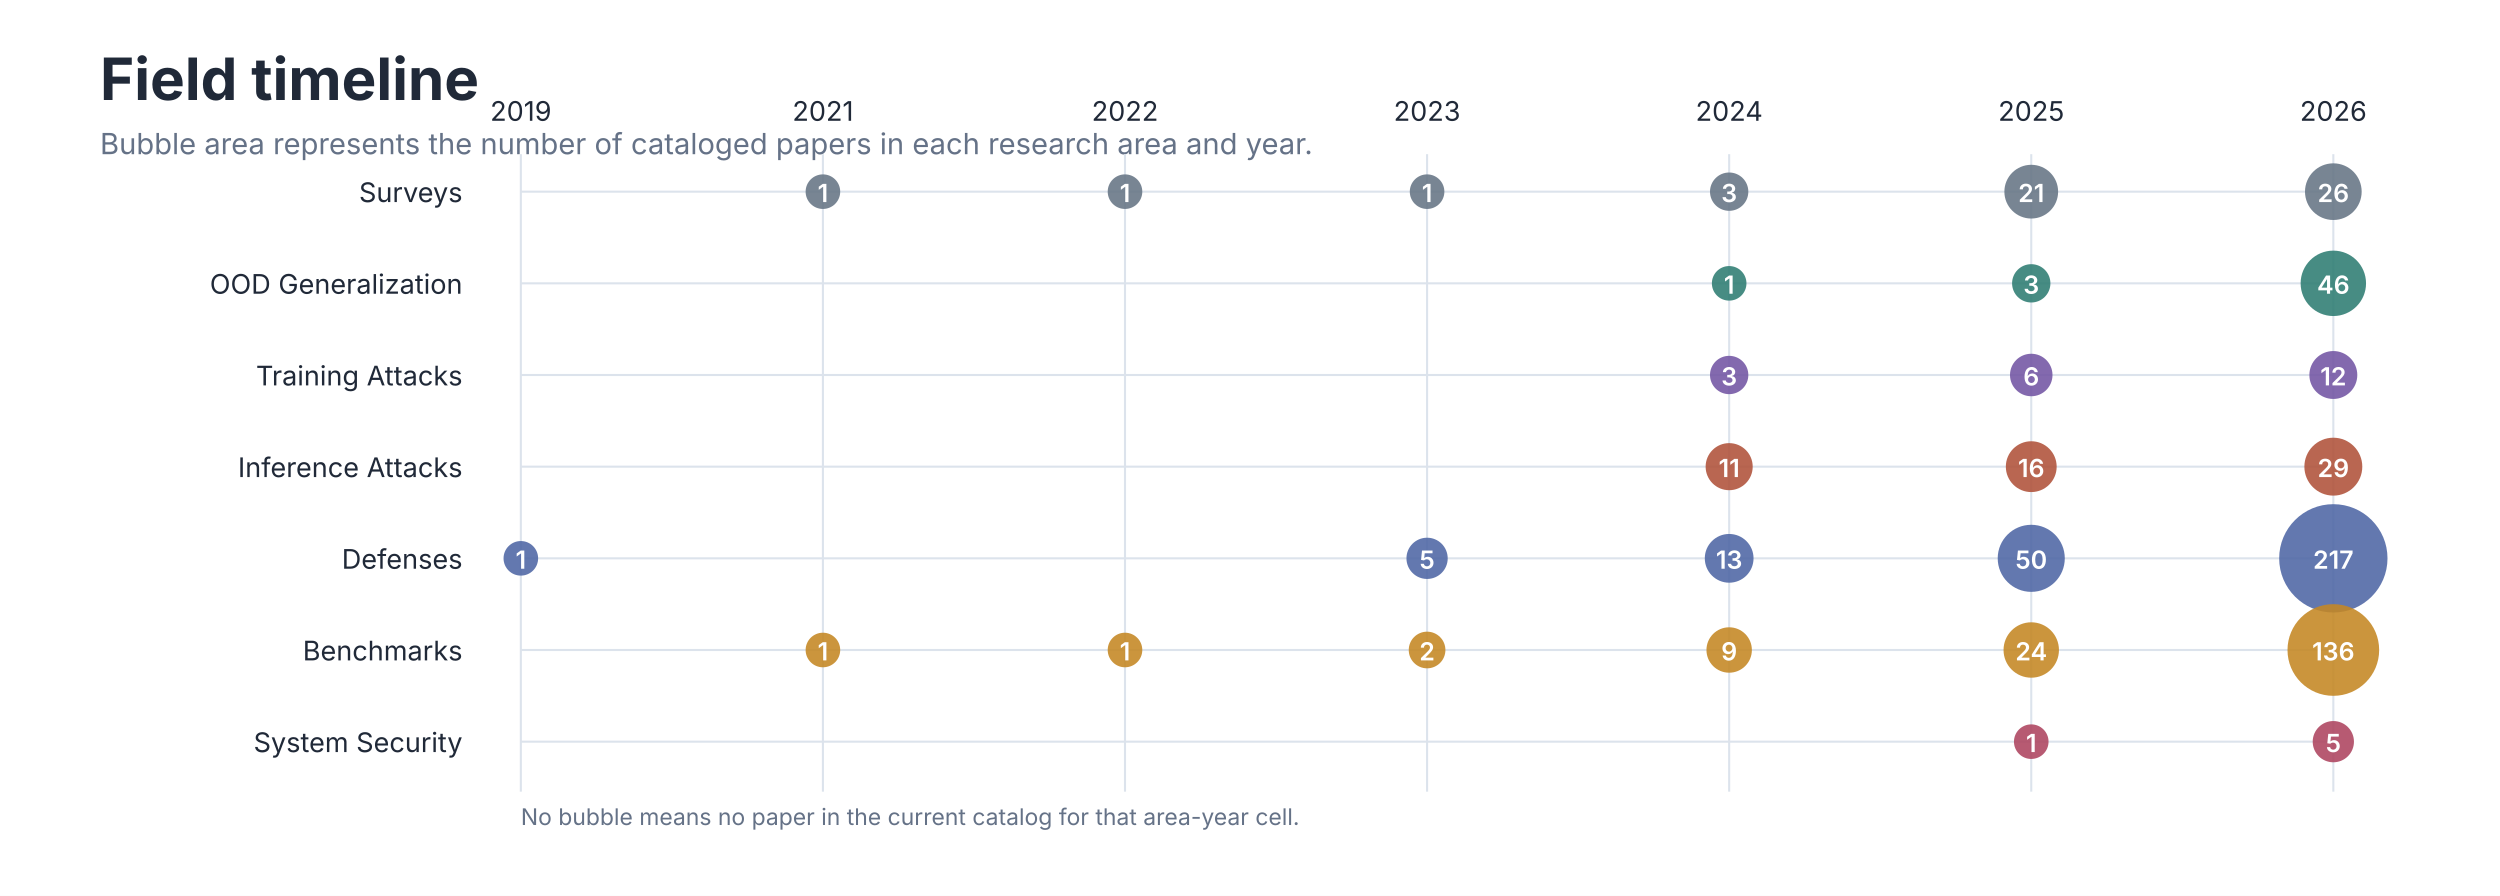
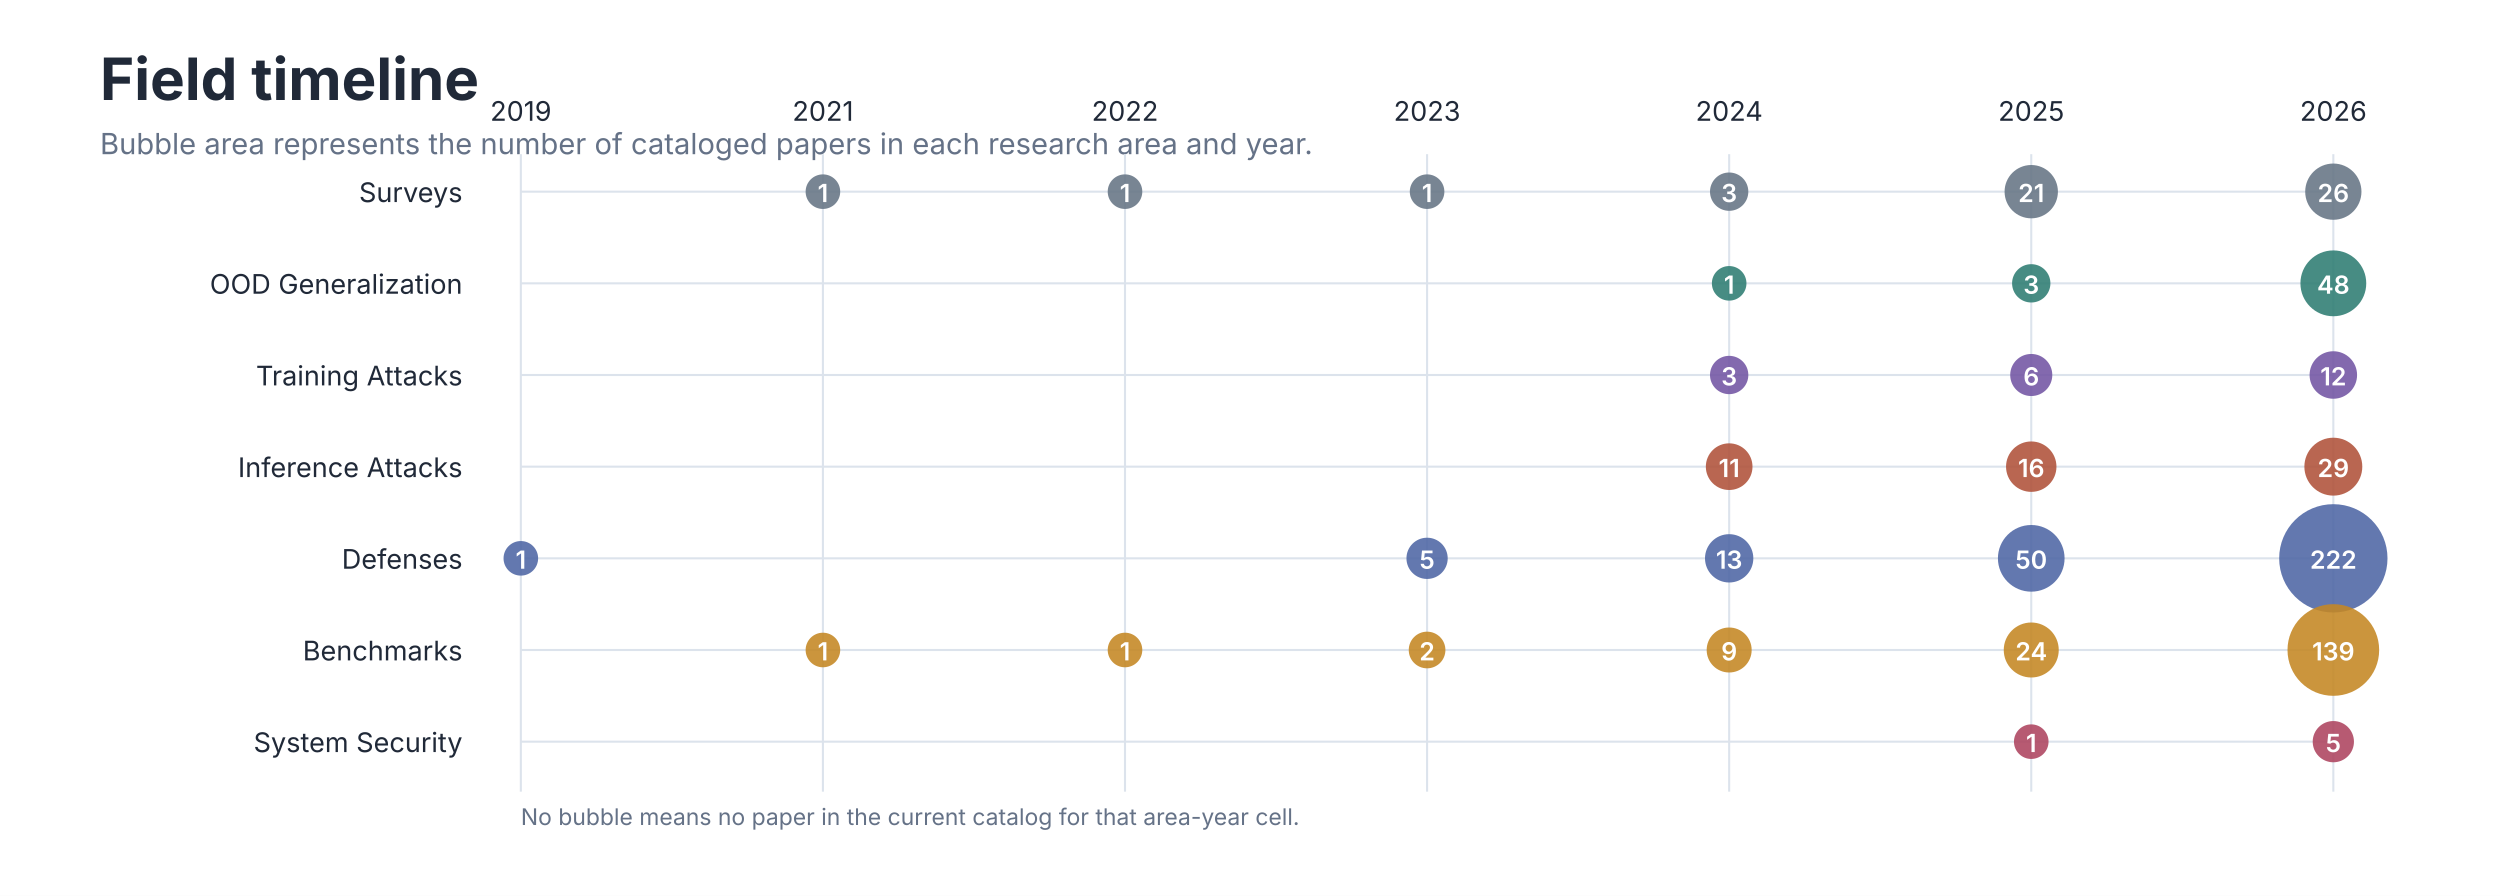
<svg xmlns="http://www.w3.org/2000/svg" role="img" aria-labelledby="title desc" viewBox="0 0 1200 430">
  <style>
text { font-family: -apple-system, BlinkMacSystemFont, 'Segoe UI', sans-serif; }
.title { font-size: 28px; font-weight: 650; fill: #202938; }
.subtitle { font-size: 14px; fill: #657287; }
.axis { font-size: 13px; fill: #657287; }
.label { font-size: 13px; fill: #202938; }
.small { font-size: 11px; fill: #657287; }
</style>
  <rect width="1200" height="430" fill="#FFFFFF" />
  <text class="title" x="48" y="48">Field timeline</text>
  <text class="subtitle" x="48" y="74">Bubble area represents the number of cataloged papers in each research area and year.</text>
  <line x1="250.0" y1="74" x2="250.0" y2="380" stroke="#DCE3EC" />
  <text class="label" x="250.0" y="58" text-anchor="middle">2019</text>
  <line x1="395.0" y1="74" x2="395.0" y2="380" stroke="#DCE3EC" />
  <text class="label" x="395.0" y="58" text-anchor="middle">2021</text>
  <line x1="540.0" y1="74" x2="540.0" y2="380" stroke="#DCE3EC" />
  <text class="label" x="540.0" y="58" text-anchor="middle">2022</text>
  <line x1="685.0" y1="74" x2="685.0" y2="380" stroke="#DCE3EC" />
  <text class="label" x="685.0" y="58" text-anchor="middle">2023</text>
  <line x1="830.0" y1="74" x2="830.0" y2="380" stroke="#DCE3EC" />
  <text class="label" x="830.0" y="58" text-anchor="middle">2024</text>
  <line x1="975.0" y1="74" x2="975.0" y2="380" stroke="#DCE3EC" />
  <text class="label" x="975.0" y="58" text-anchor="middle">2025</text>
  <line x1="1120.0" y1="74" x2="1120.0" y2="380" stroke="#DCE3EC" />
  <text class="label" x="1120.0" y="58" text-anchor="middle">2026</text>
  <text class="label" x="222" y="97" text-anchor="end">Surveys</text>
  <line x1="250" y1="92" x2="1120" y2="92" stroke="#DCE3EC" />
  <circle cx="395.0" cy="92" r="8.3" fill="#667585" fill-opacity="0.88" />
  <text x="395.0" y="97" text-anchor="middle" font-size="12" font-weight="600" fill="#FFFFFF">1</text>
  <circle cx="540.0" cy="92" r="8.3" fill="#667585" fill-opacity="0.88" />
  <text x="540.0" y="97" text-anchor="middle" font-size="12" font-weight="600" fill="#FFFFFF">1</text>
  <circle cx="685.0" cy="92" r="8.3" fill="#667585" fill-opacity="0.88" />
  <text x="685.0" y="97" text-anchor="middle" font-size="12" font-weight="600" fill="#FFFFFF">1</text>
  <circle cx="830.0" cy="92" r="9.2" fill="#667585" fill-opacity="0.88" />
  <text x="830.0" y="97" text-anchor="middle" font-size="12" font-weight="600" fill="#FFFFFF">3</text>
-   <circle cx="975.0" cy="92" r="12.9" fill="#667585" fill-opacity="0.88" />
+   <circle cx="975.0" cy="92" r="12.8" fill="#667585" fill-opacity="0.88" />
  <text x="975.0" y="97" text-anchor="middle" font-size="12" font-weight="600" fill="#FFFFFF">21</text>
-   <circle cx="1120.0" cy="92" r="13.6" fill="#667585" fill-opacity="0.88" />
+   <circle cx="1120.0" cy="92" r="13.5" fill="#667585" fill-opacity="0.88" />
  <text x="1120.0" y="97" text-anchor="middle" font-size="12" font-weight="600" fill="#FFFFFF">26</text>
  <text class="label" x="222" y="141" text-anchor="end">OOD Generalization</text>
  <line x1="250" y1="136" x2="1120" y2="136" stroke="#DCE3EC" />
  <circle cx="830.0" cy="136" r="8.3" fill="#2F7D73" fill-opacity="0.88" />
  <text x="830.0" y="141" text-anchor="middle" font-size="12" font-weight="600" fill="#FFFFFF">1</text>
  <circle cx="975.0" cy="136" r="9.2" fill="#2F7D73" fill-opacity="0.88" />
  <text x="975.0" y="141" text-anchor="middle" font-size="12" font-weight="600" fill="#FFFFFF">3</text>
-   <circle cx="1120.0" cy="136" r="15.7" fill="#2F7D73" fill-opacity="0.88" />
-   <text x="1120.0" y="141" text-anchor="middle" font-size="12" font-weight="600" fill="#FFFFFF">46</text>
+   <circle cx="1120.0" cy="136" r="15.8" fill="#2F7D73" fill-opacity="0.88" />
+   <text x="1120.0" y="141" text-anchor="middle" font-size="12" font-weight="600" fill="#FFFFFF">48</text>
  <text class="label" x="222" y="185" text-anchor="end">Training Attacks</text>
  <line x1="250" y1="180" x2="1120" y2="180" stroke="#DCE3EC" />
  <circle cx="830.0" cy="180" r="9.2" fill="#7356A3" fill-opacity="0.88" />
  <text x="830.0" y="185" text-anchor="middle" font-size="12" font-weight="600" fill="#FFFFFF">3</text>
-   <circle cx="975.0" cy="180" r="10.2" fill="#7356A3" fill-opacity="0.88" />
+   <circle cx="975.0" cy="180" r="10.1" fill="#7356A3" fill-opacity="0.88" />
  <text x="975.0" y="185" text-anchor="middle" font-size="12" font-weight="600" fill="#FFFFFF">6</text>
-   <circle cx="1120.0" cy="180" r="11.5" fill="#7356A3" fill-opacity="0.88" />
+   <circle cx="1120.0" cy="180" r="11.4" fill="#7356A3" fill-opacity="0.88" />
  <text x="1120.0" y="185" text-anchor="middle" font-size="12" font-weight="600" fill="#FFFFFF">12</text>
  <text class="label" x="222" y="229" text-anchor="end">Inference Attacks</text>
  <line x1="250" y1="224" x2="1120" y2="224" stroke="#DCE3EC" />
-   <circle cx="830.0" cy="224" r="11.3" fill="#B0523A" fill-opacity="0.88" />
+   <circle cx="830.0" cy="224" r="11.2" fill="#B0523A" fill-opacity="0.88" />
  <text x="830.0" y="229" text-anchor="middle" font-size="12" font-weight="600" fill="#FFFFFF">11</text>
-   <circle cx="975.0" cy="224" r="12.2" fill="#B0523A" fill-opacity="0.88" />
+   <circle cx="975.0" cy="224" r="12.1" fill="#B0523A" fill-opacity="0.88" />
  <text x="975.0" y="229" text-anchor="middle" font-size="12" font-weight="600" fill="#FFFFFF">16</text>
  <circle cx="1120.0" cy="224" r="13.9" fill="#B0523A" fill-opacity="0.88" />
  <text x="1120.0" y="229" text-anchor="middle" font-size="12" font-weight="600" fill="#FFFFFF">29</text>
  <text class="label" x="222" y="273" text-anchor="end">Defenses</text>
  <line x1="250" y1="268" x2="1120" y2="268" stroke="#DCE3EC" />
  <circle cx="250.0" cy="268" r="8.3" fill="#4F67A5" fill-opacity="0.88" />
  <text x="250.0" y="273" text-anchor="middle" font-size="12" font-weight="600" fill="#FFFFFF">1</text>
  <circle cx="685.0" cy="268" r="9.9" fill="#4F67A5" fill-opacity="0.88" />
  <text x="685.0" y="273" text-anchor="middle" font-size="12" font-weight="600" fill="#FFFFFF">5</text>
-   <circle cx="830.0" cy="268" r="11.7" fill="#4F67A5" fill-opacity="0.88" />
+   <circle cx="830.0" cy="268" r="11.6" fill="#4F67A5" fill-opacity="0.88" />
  <text x="830.0" y="273" text-anchor="middle" font-size="12" font-weight="600" fill="#FFFFFF">13</text>
-   <circle cx="975.0" cy="268" r="16.1" fill="#4F67A5" fill-opacity="0.88" />
+   <circle cx="975.0" cy="268" r="16.0" fill="#4F67A5" fill-opacity="0.88" />
  <text x="975.0" y="273" text-anchor="middle" font-size="12" font-weight="600" fill="#FFFFFF">50</text>
  <circle cx="1120.0" cy="268" r="26.0" fill="#4F67A5" fill-opacity="0.88" />
-   <text x="1120.0" y="273" text-anchor="middle" font-size="12" font-weight="600" fill="#FFFFFF">217</text>
+   <text x="1120.0" y="273" text-anchor="middle" font-size="12" font-weight="600" fill="#FFFFFF">222</text>
  <text class="label" x="222" y="317" text-anchor="end">Benchmarks</text>
  <line x1="250" y1="312" x2="1120" y2="312" stroke="#DCE3EC" />
  <circle cx="395.0" cy="312" r="8.3" fill="#C48724" fill-opacity="0.88" />
  <text x="395.0" y="317" text-anchor="middle" font-size="12" font-weight="600" fill="#FFFFFF">1</text>
  <circle cx="540.0" cy="312" r="8.3" fill="#C48724" fill-opacity="0.88" />
  <text x="540.0" y="317" text-anchor="middle" font-size="12" font-weight="600" fill="#FFFFFF">1</text>
  <circle cx="685.0" cy="312" r="8.8" fill="#C48724" fill-opacity="0.88" />
  <text x="685.0" y="317" text-anchor="middle" font-size="12" font-weight="600" fill="#FFFFFF">2</text>
-   <circle cx="830.0" cy="312" r="10.9" fill="#C48724" fill-opacity="0.88" />
+   <circle cx="830.0" cy="312" r="10.8" fill="#C48724" fill-opacity="0.88" />
  <text x="830.0" y="317" text-anchor="middle" font-size="12" font-weight="600" fill="#FFFFFF">9</text>
-   <circle cx="975.0" cy="312" r="13.3" fill="#C48724" fill-opacity="0.88" />
+   <circle cx="975.0" cy="312" r="13.2" fill="#C48724" fill-opacity="0.88" />
  <text x="975.0" y="317" text-anchor="middle" font-size="12" font-weight="600" fill="#FFFFFF">24</text>
  <circle cx="1120.0" cy="312" r="22.0" fill="#C48724" fill-opacity="0.88" />
-   <text x="1120.0" y="317" text-anchor="middle" font-size="12" font-weight="600" fill="#FFFFFF">136</text>
+   <text x="1120.0" y="317" text-anchor="middle" font-size="12" font-weight="600" fill="#FFFFFF">139</text>
  <text class="label" x="222" y="361" text-anchor="end">System Security</text>
  <line x1="250" y1="356" x2="1120" y2="356" stroke="#DCE3EC" />
  <circle cx="975.0" cy="356" r="8.3" fill="#AE4560" fill-opacity="0.88" />
  <text x="975.0" y="361" text-anchor="middle" font-size="12" font-weight="600" fill="#FFFFFF">1</text>
  <circle cx="1120.0" cy="356" r="9.9" fill="#AE4560" fill-opacity="0.88" />
  <text x="1120.0" y="361" text-anchor="middle" font-size="12" font-weight="600" fill="#FFFFFF">5</text>
  <text class="small" x="250" y="396">No bubble means no paper in the current catalog for that area-year cell.</text>
</svg>
